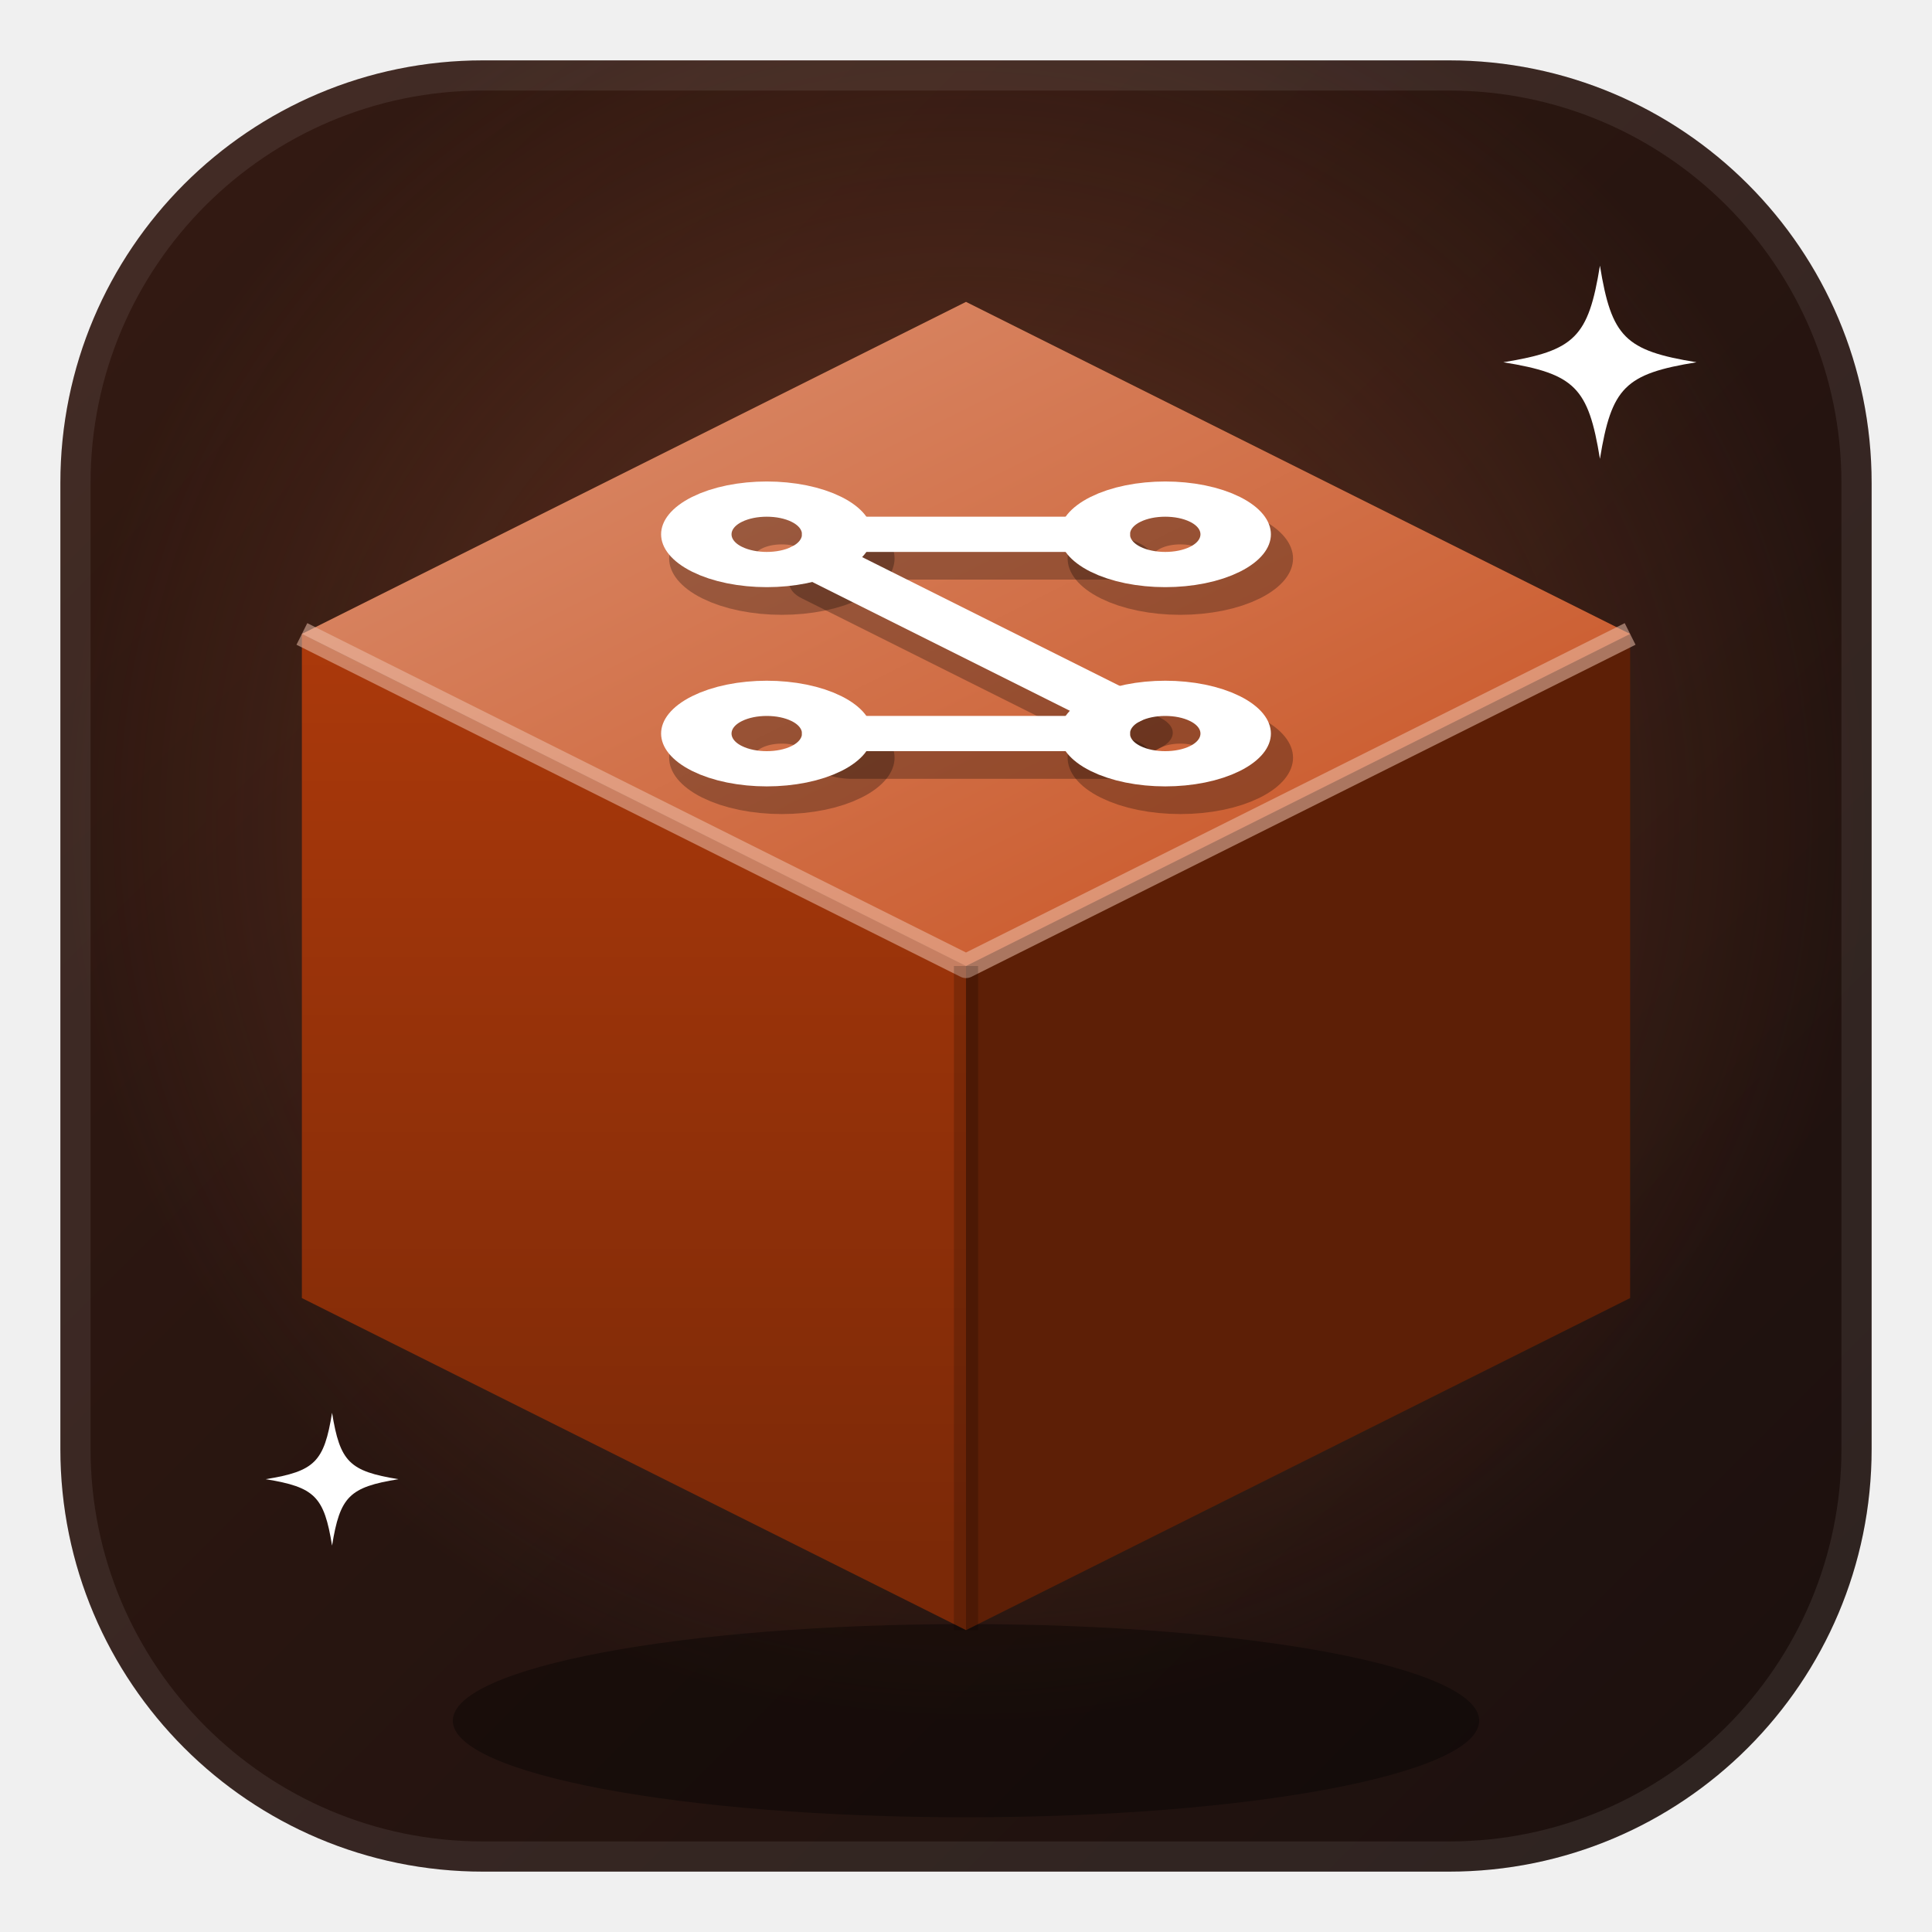
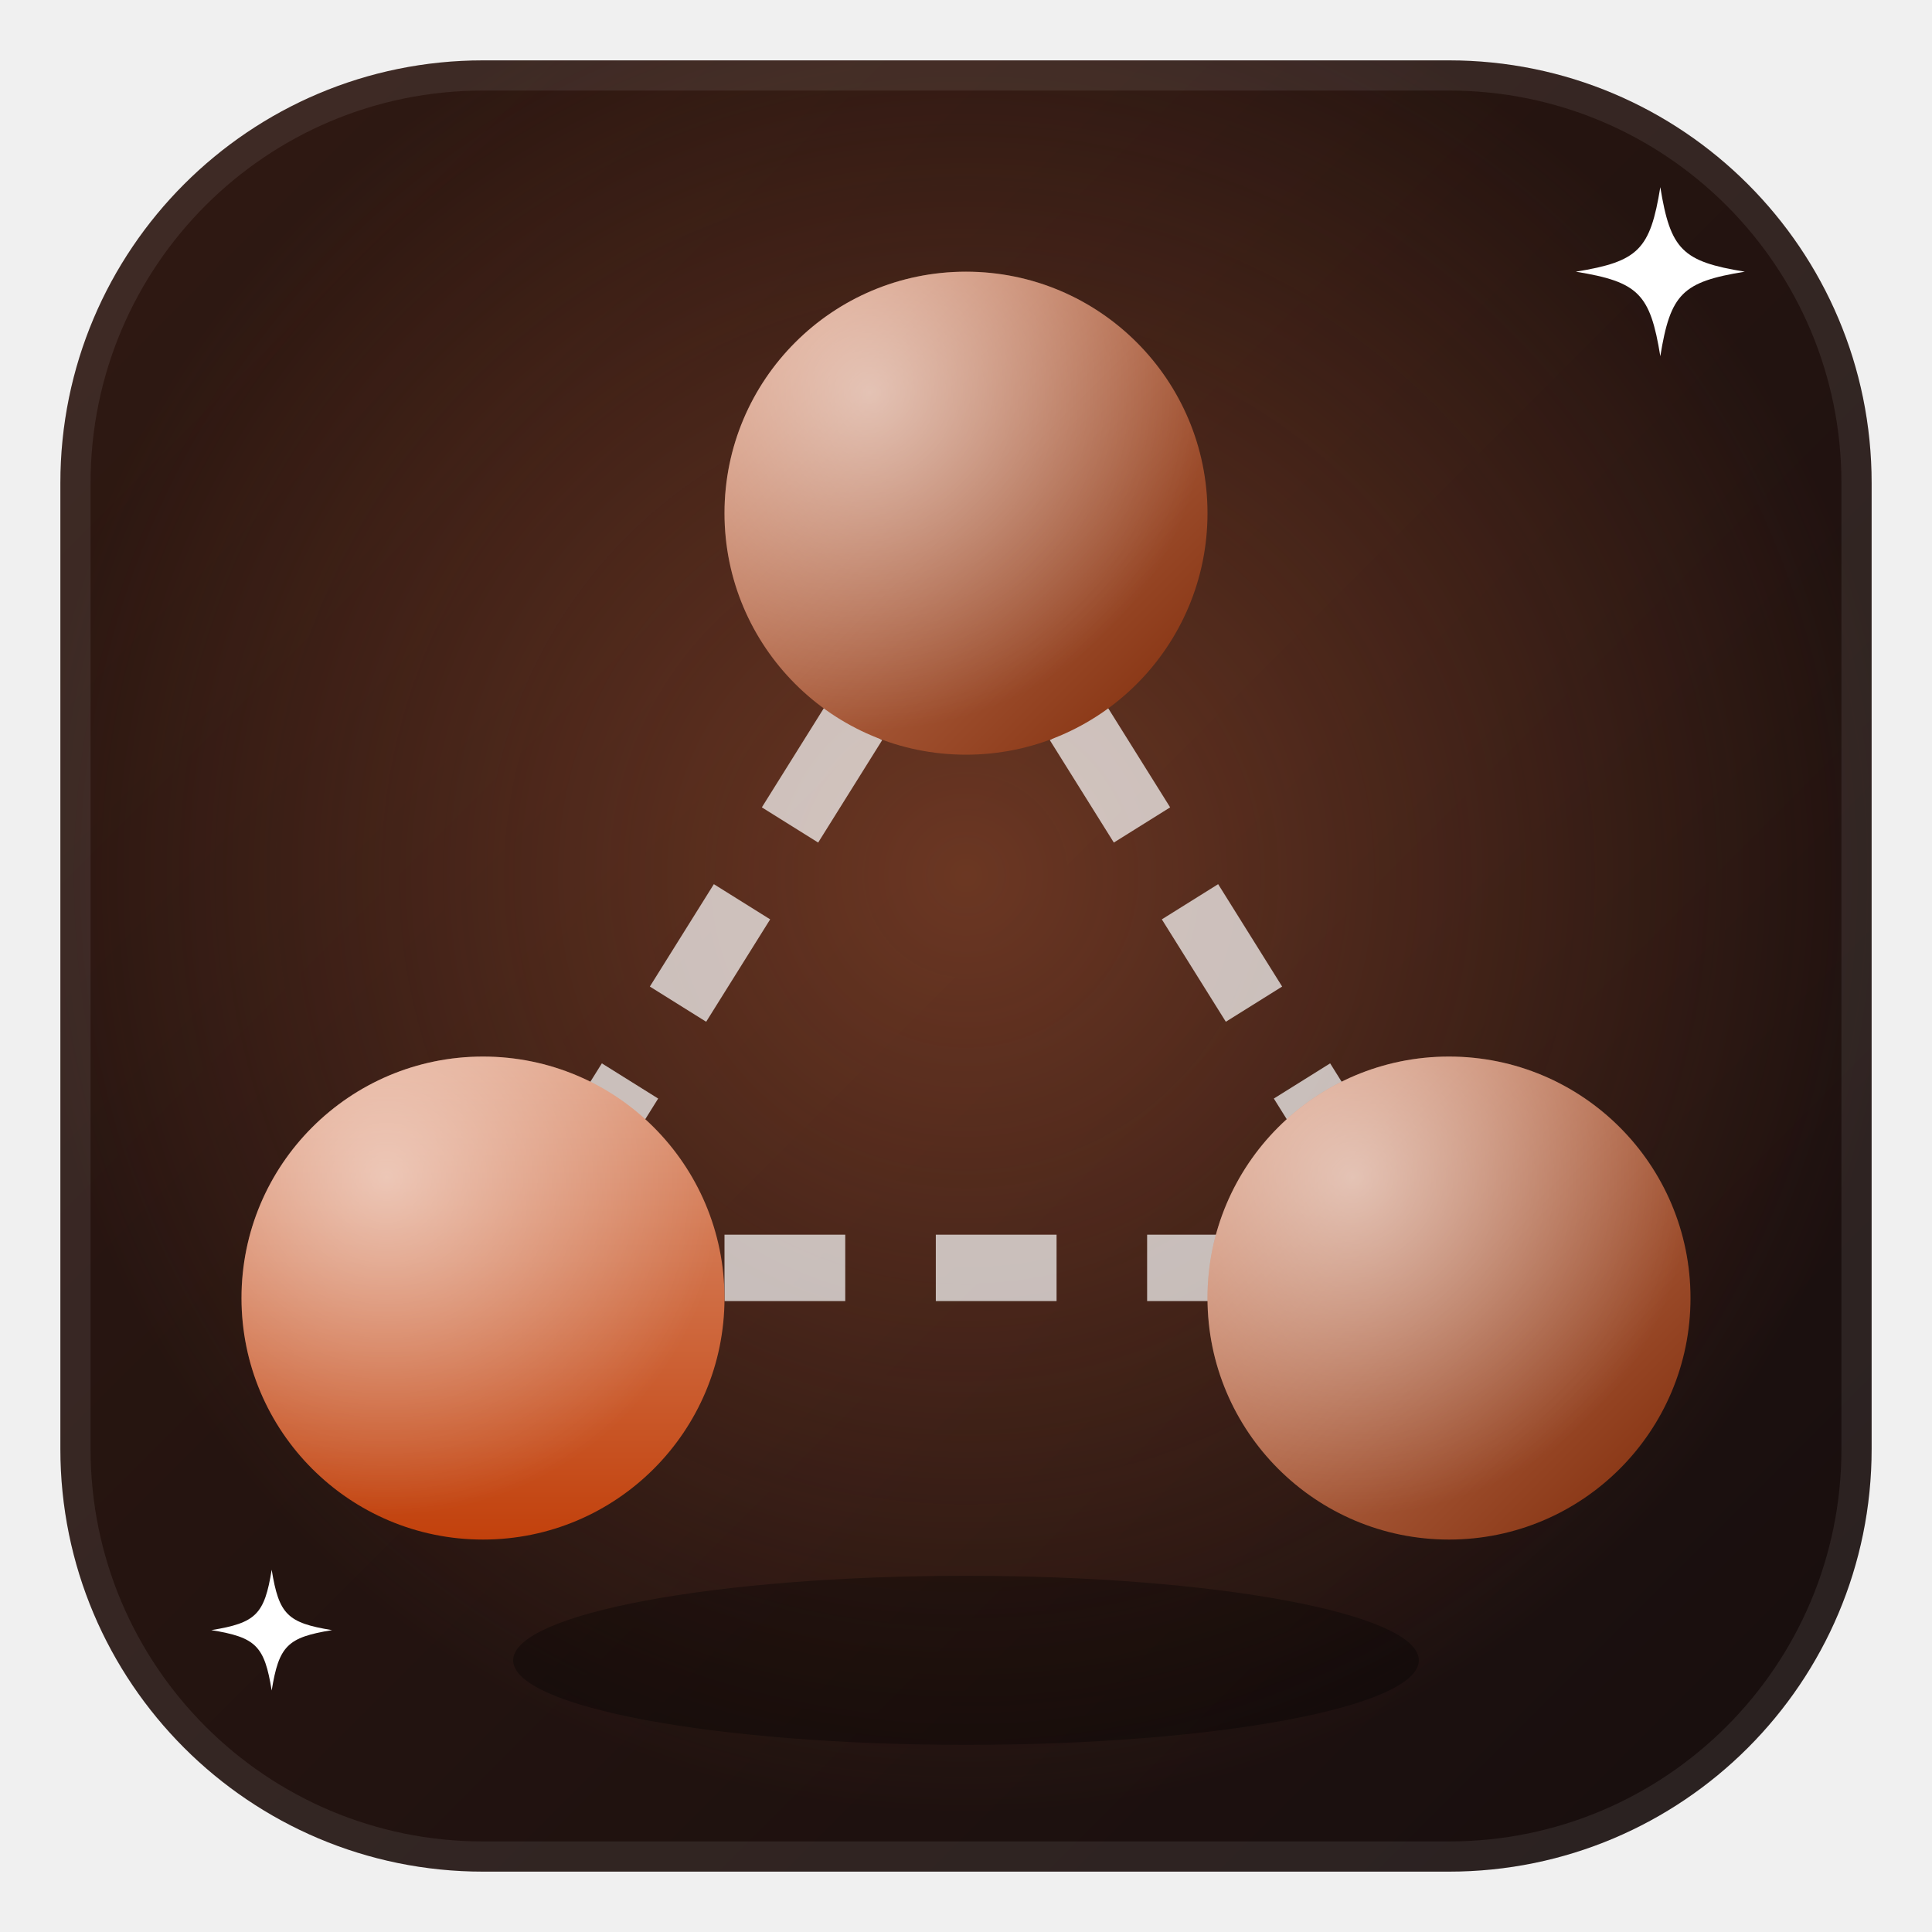
<svg xmlns="http://www.w3.org/2000/svg" viewBox="0 0 64 64" role="img" aria-hidden="true">
  <defs>
    <linearGradient id="bg" x1="0" y1="0" x2="1" y2="1">
-       <stop offset="0" stop-color="#341a12" />
-       <stop offset="1" stop-color="#1b100e" />
+       <stop offset="0" stop-color="#301912" />
+       <stop offset="1" stop-color="#170e0e" />
    </linearGradient>
-     <radialGradient id="halo" cx=".5" cy=".42" r=".5">
-       <stop offset="0" stop-color="#ce673d" stop-opacity=".38" />
+     <radialGradient id="halo" cx=".5" cy=".45" r=".52">
+       <stop offset="0" stop-color="#ce673d" stop-opacity=".42" />
      <stop offset="1" stop-color="#ce673d" stop-opacity="0" />
    </radialGradient>
-     <linearGradient id="it" x1="0" y1="0" x2="1" y2="1">
-       <stop offset="0" stop-color="#dc9172" />
-       <stop offset="1" stop-color="#c7501f" />
+     <linearGradient id="im" x1="0" y1="0" x2="1" y2="1">
+       <stop offset="0" stop-color="#dd9779" />
+       <stop offset="1" stop-color="#7e2a08" />
    </linearGradient>
-     <linearGradient id="il" x1="0" y1="0" x2="0" y2="1">
-       <stop offset="0" stop-color="#ab390b" />
-       <stop offset="1" stop-color="#782807" />
+     <linearGradient id="iv" x1="0" y1="0" x2="0" y2="1">
+       <stop offset="0" stop-color="#dd9779" />
+       <stop offset="1" stop-color="#c2410c" />
    </linearGradient>
-     <linearGradient id="ish" x1="0" y1="0" x2="1" y2="0">
+     <linearGradient id="iw" x1="0" y1="0" x2="0" y2="1">
+       <stop offset="0" stop-color="#ffffff" />
+       <stop offset="1" stop-color="#dfe5ee" />
+     </linearGradient>
+     <linearGradient id="ig" x1="0" y1="0" x2="0" y2="1">
+       <stop offset="0" stop-color="#ffe08a" />
+       <stop offset="1" stop-color="#f2a62b" />
+     </linearGradient>
+     <radialGradient id="ih" cx=".3" cy=".25" r=".7">
+       <stop offset="0" stop-color="#fff" stop-opacity=".55" />
+       <stop offset="1" stop-color="#fff" stop-opacity="0" />
+     </radialGradient>
+     <linearGradient id="is" x1="0" y1="0" x2="1" y2="0">
      <stop offset="0" stop-color="#fff" stop-opacity="0" />
-       <stop offset=".5" stop-color="#fff" stop-opacity=".55" />
+       <stop offset=".5" stop-color="#fff" stop-opacity=".6" />
      <stop offset="1" stop-color="#fff" stop-opacity="0" />
    </linearGradient>
-     <clipPath id="ic">
-       <path d="M32 10 L54 21 L32 32 L10 21 Z" />
-     </clipPath>
  </defs>
-   <style>.ibob,.ishadow{transform-box:fill-box;transform-origin:50% 50%}@keyframes ib{0%,100%{transform:translateY(0)}50%{transform:translateY(-2.2px)}}@keyframes isd{0%,100%{transform:scaleX(1);opacity:.35}50%{transform:scaleX(.86);opacity:.22}}@keyframes is{0%,55%{transform:translateX(0)}100%{transform:translateX(78px)}}@keyframes ig{0%,100%{opacity:.9}50%{opacity:1}}.ibob{animation:ib 4.2s ease-in-out infinite}.ishadow{animation:isd 4.2s ease-in-out infinite}.ishine{animation:is 5.5s ease-in-out infinite}.iglow{animation:ig 4.2s ease-in-out infinite}.sp{transform-box:fill-box;transform-origin:50% 50%;animation:tw 3.2s ease-in-out infinite}@keyframes tw{0%,100%{opacity:.15;transform:scale(.4) rotate(0)}50%{opacity:.95;transform:scale(1) rotate(45deg)}}@media (prefers-reduced-motion:reduce){*{animation:none!important}}</style>
+   <style>.ifl,.ipu,.ibl,.isp,.iwg,.iri,.isd,.ipop{transform-box:fill-box;transform-origin:50% 50%}.igr{transform-box:fill-box;transform-origin:50% 100%}@keyframes ifl{0%,100%{transform:translateY(0)}50%{transform:translateY(-2px)}}.ifl{animation:ifl 4.2s ease-in-out infinite}@keyframes isd{0%,100%{transform:scaleX(1);opacity:.32}50%{transform:scaleX(.85);opacity:.2}}.isd{animation:isd 4.2s ease-in-out infinite}@keyframes ipu{0%,100%{opacity:.55}50%{opacity:1}}.ipu{animation:ipu 2.4s ease-in-out infinite}@keyframes ibl{0%,44%,56%,100%{opacity:1}50%{opacity:.15}}.ibl{animation:ibl 3s steps(1,end) infinite}@keyframes isp{to{transform:rotate(360deg)}}.isp{animation:isp 14s linear infinite}@keyframes iwg{0%,100%{transform:rotate(-6deg)}50%{transform:rotate(6deg)}}.iwg{animation:iwg 3.4s ease-in-out infinite}@keyframes iri{0%{transform:translateY(2px);opacity:.7}100%{transform:translateY(-3.5px);opacity:1}}.iri{animation:iri 1.6s ease-in-out infinite alternate}@keyframes igr{0%,100%{transform:scaleY(.55)}50%{transform:scaleY(1)}}.igr{animation:igr 2.8s ease-in-out infinite}@keyframes ipop{0%,100%{transform:scale(.9)}50%{transform:scale(1.08)}}.ipop{animation:ipop 2.6s ease-in-out infinite}@keyframes ish{0%,60%{transform:translateX(-30px)}100%{transform:translateX(70px)}}.ish{animation:ish 5s ease-in-out infinite}@keyframes idash{to{stroke-dashoffset:-40}}.idash{animation:idash 2.4s linear infinite}@keyframes isw{0%,100%{transform:rotate(-50deg)}50%{transform:rotate(35deg)}}.tw{transform-box:fill-box;transform-origin:50% 50%;animation:tw 3.2s ease-in-out infinite}@keyframes tw{0%,100%{opacity:.15;transform:scale(.4) rotate(0)}50%{opacity:.95;transform:scale(1) rotate(45deg)}}@media (prefers-reduced-motion:reduce){*{animation:none!important}}</style>
  <rect x="2" y="2" width="60" height="60" rx="14" fill="url(#bg)" />
  <rect x="2" y="2" width="60" height="60" rx="14" fill="url(#halo)" />
  <rect x="2.5" y="2.5" width="59" height="59" rx="13.5" fill="none" stroke="#fff" stroke-opacity=".08" />
-   <g class="ibob">
-     <ellipse cx="32" cy="57" rx="17" ry="3.2" fill="#000" opacity=".35" class="ishadow" />
-     <path d="M10 21 L32 32 V54 L10 43 Z" fill="url(#il)" />
-     <path d="M54 21 L32 32 V54 L54 43 Z" fill="#5d1f06" />
-     <path d="M32 10 L54 21 L32 32 L10 21 Z" fill="url(#it)" />
-     <path d="M10 21 L32 32 L54 21" fill="none" stroke="#eabdaa" stroke-opacity=".55" stroke-width=".8" stroke-linejoin="round" />
-     <path d="M32 32 V54" stroke="#000" stroke-opacity=".18" stroke-width=".8" />
-     <g clip-path="url(#ic)">
-       <rect class="ishine" x="-14" y="6" width="14" height="30" fill="url(#ish)" transform="skewX(-25)" />
+   <ellipse class="isd" cx="32" cy="55" rx="15" ry="2.8" fill="#000" opacity=".32" />
+   <g class="ifl">
+     <g stroke="#fff" stroke-opacity=".7" stroke-width="2.2" fill="none">
+       <path class="idash" stroke-dasharray="4 3" d="M32 18 17 42M32 18 47 42M17 42h30" />
    </g>
-     <g transform="translate(.5 .8)">
-       <g transform="matrix(0.825 0.4125 -0.825 0.4125 32 11.100)" fill="none" stroke="#000" stroke-opacity=".28" stroke-width="2.4" stroke-linecap="round" stroke-linejoin="round">
-         <path d="m10.586 5.414-5.172 5.172" />
-         <path d="m18.586 13.414-5.172 5.172" />
-         <path d="M6 12h12" />
-         <circle cx="12" cy="20" r="2" />
-         <circle cx="12" cy="4" r="2" />
-         <circle cx="20" cy="12" r="2" />
-         <circle cx="4" cy="12" r="2" />
-       </g>
-     </g>
-     <g class="iglow" transform="matrix(0.825 0.4125 -0.825 0.4125 32 11.100)" fill="none" stroke="#fff" stroke-width="2" stroke-linecap="round" stroke-linejoin="round">
-       <path d="m10.586 5.414-5.172 5.172" />
-       <path d="m18.586 13.414-5.172 5.172" />
-       <path d="M6 12h12" />
-       <circle cx="12" cy="20" r="2" />
-       <circle cx="12" cy="4" r="2" />
-       <circle cx="20" cy="12" r="2" />
-       <circle cx="4" cy="12" r="2" />
-     </g>
+     <circle class="ipop" cx="32" cy="17" r="8" fill="url(#im)" />
+     <circle class="ipop" style="animation-delay:0.6s" cx="16" cy="43" r="8" fill="url(#iv)" />
+     <circle class="ipop" style="animation-delay:1.2s" cx="48" cy="43" r="8" fill="url(#im)" />
+     <circle cx="32" cy="17" r="8" fill="url(#ih)" />
+     <circle cx="16" cy="43" r="8" fill="url(#ih)" />
+     <circle cx="48" cy="43" r="8" fill="url(#ih)" />
  </g>
-   <g transform="translate(53 12) scale(.32)">
-     <path class="sp" d="M0 -10 C1.2 -2.6 2.6 -1.2 10 0 C2.6 1.2 1.2 2.6 0 10 C-1.2 2.6 -2.6 1.2 -10 0 C-2.6 -1.2 -1.2 -2.6 0 -10Z" fill="#fff" />
+   <g transform="translate(55 9) scale(.28)">
+     <path class="tw" d="M0 -10 C1.2 -2.6 2.6 -1.2 10 0 C2.6 1.2 1.2 2.6 0 10 C-1.2 2.6 -2.6 1.2 -10 0 C-2.6 -1.2 -1.2 -2.6 0 -10Z" fill="#fff" />
  </g>
-   <g transform="translate(11 49) scale(.22)">
-     <path class="sp" style="animation-delay:1.4s" d="M0 -10 C1.2 -2.6 2.6 -1.2 10 0 C2.6 1.2 1.2 2.6 0 10 C-1.2 2.6 -2.6 1.2 -10 0 C-2.6 -1.2 -1.2 -2.6 0 -10Z" fill="#fff" />
+   <g transform="translate(9 54) scale(.2)">
+     <path class="tw" style="animation-delay:1.4s" d="M0 -10 C1.2 -2.6 2.6 -1.2 10 0 C2.6 1.2 1.2 2.6 0 10 C-1.2 2.6 -2.6 1.2 -10 0 C-2.6 -1.2 -1.2 -2.6 0 -10Z" fill="#fff" />
  </g>
</svg>
